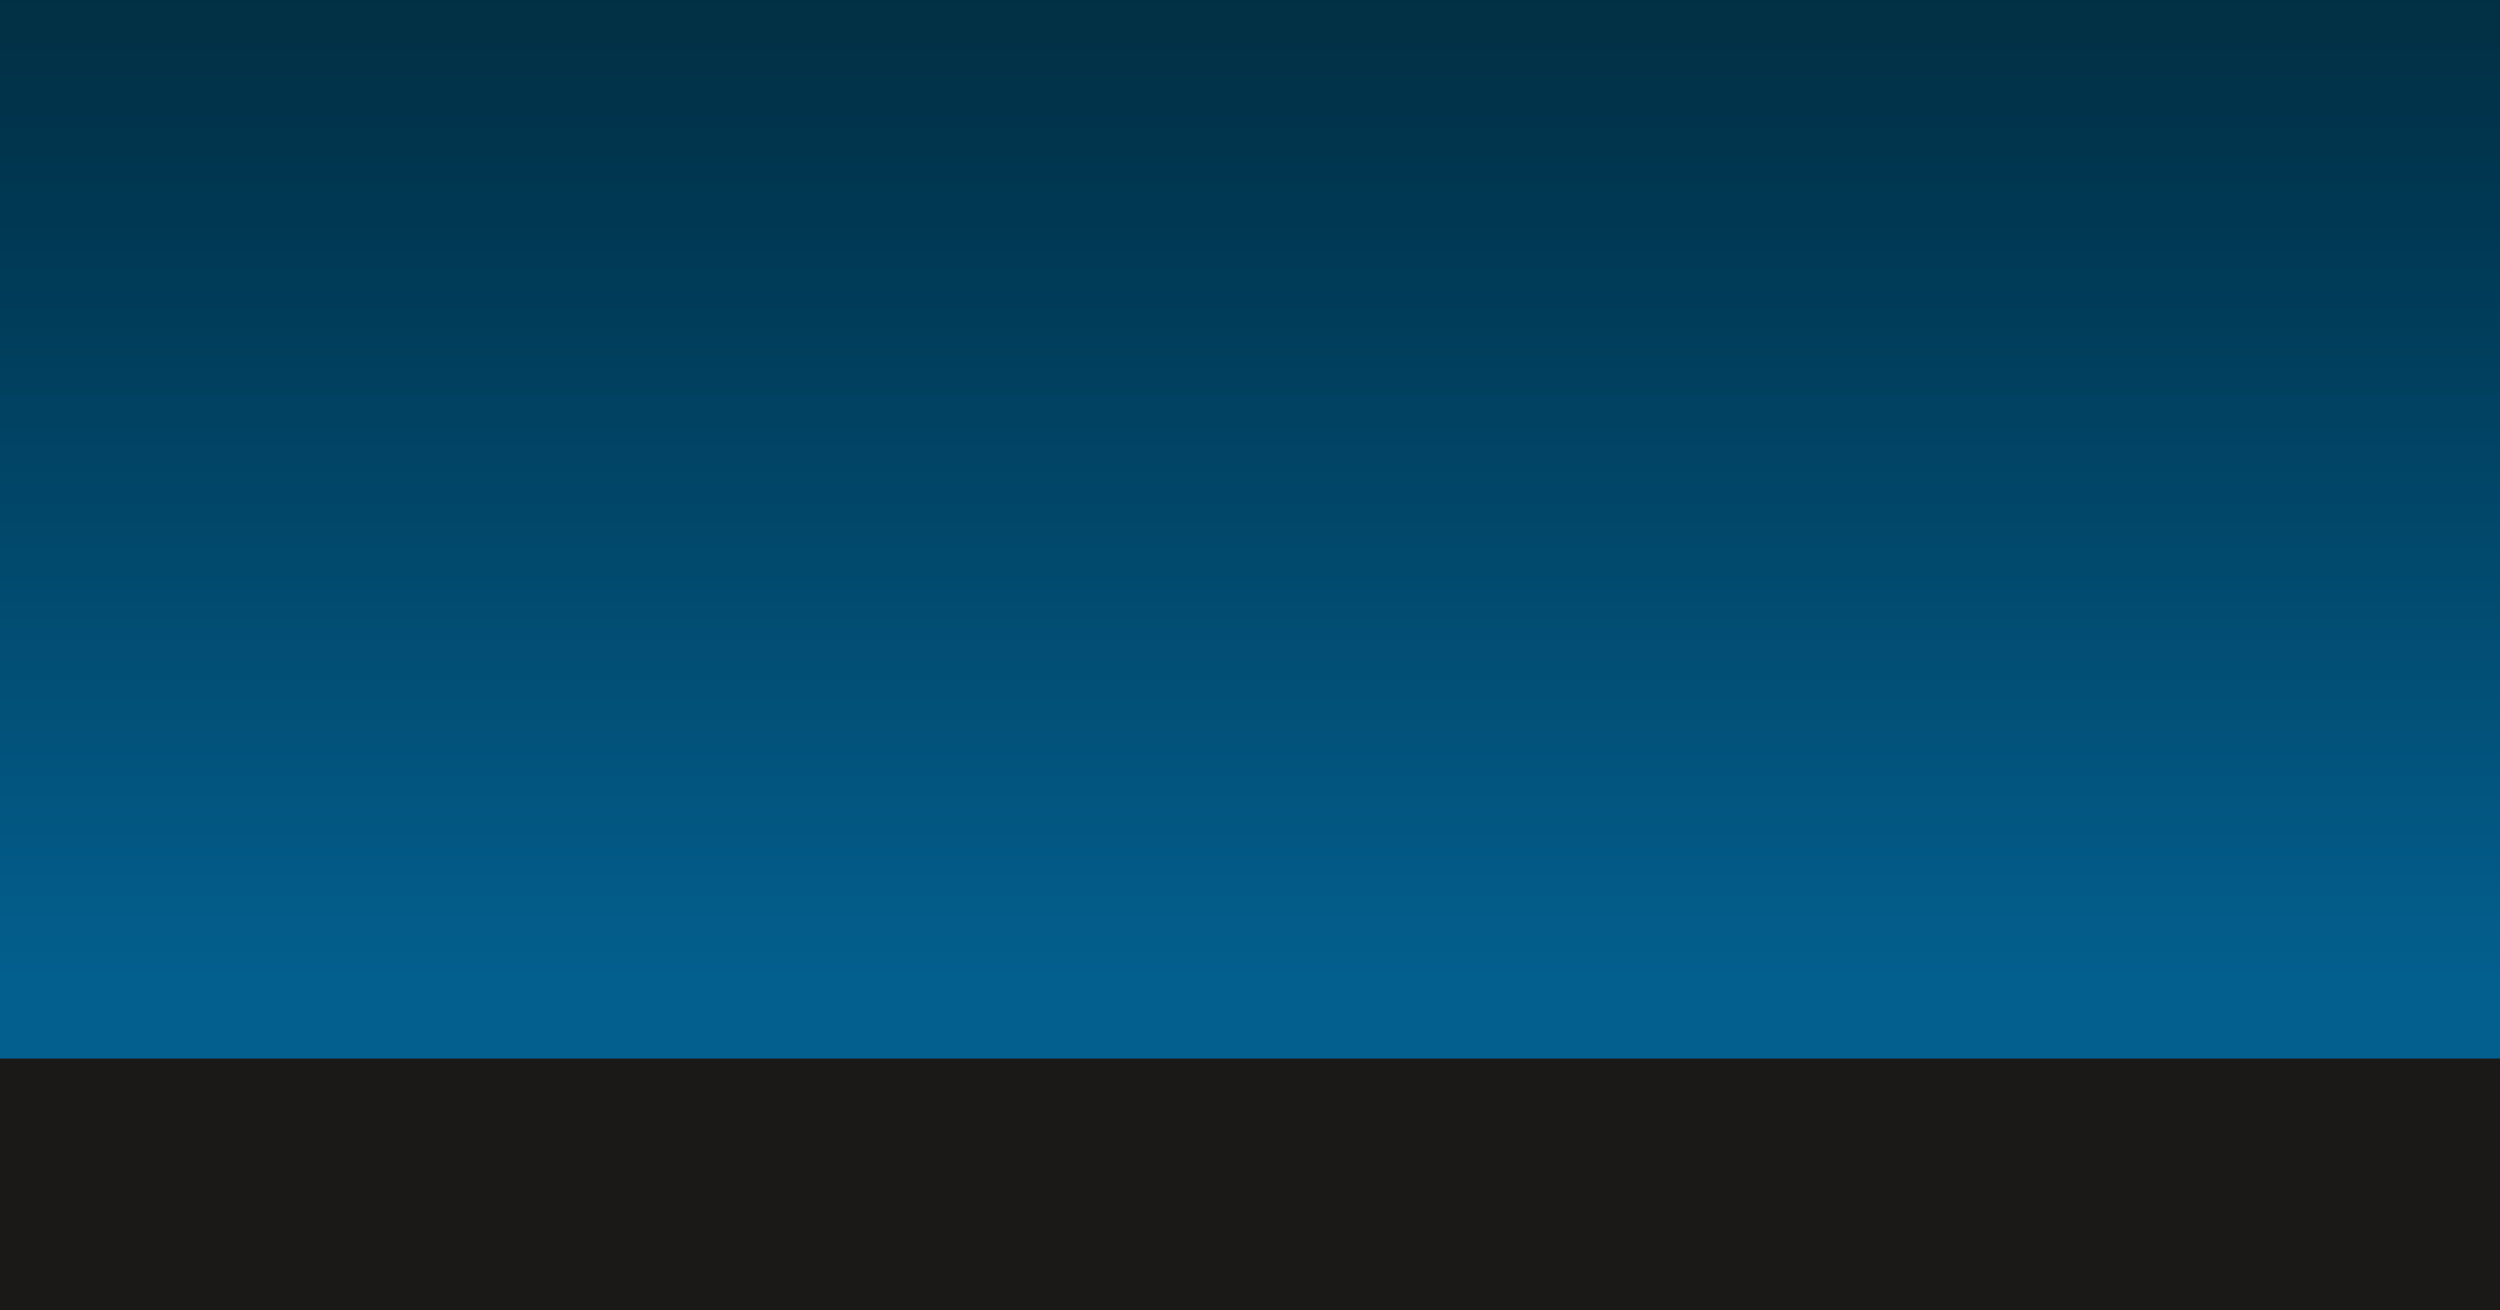
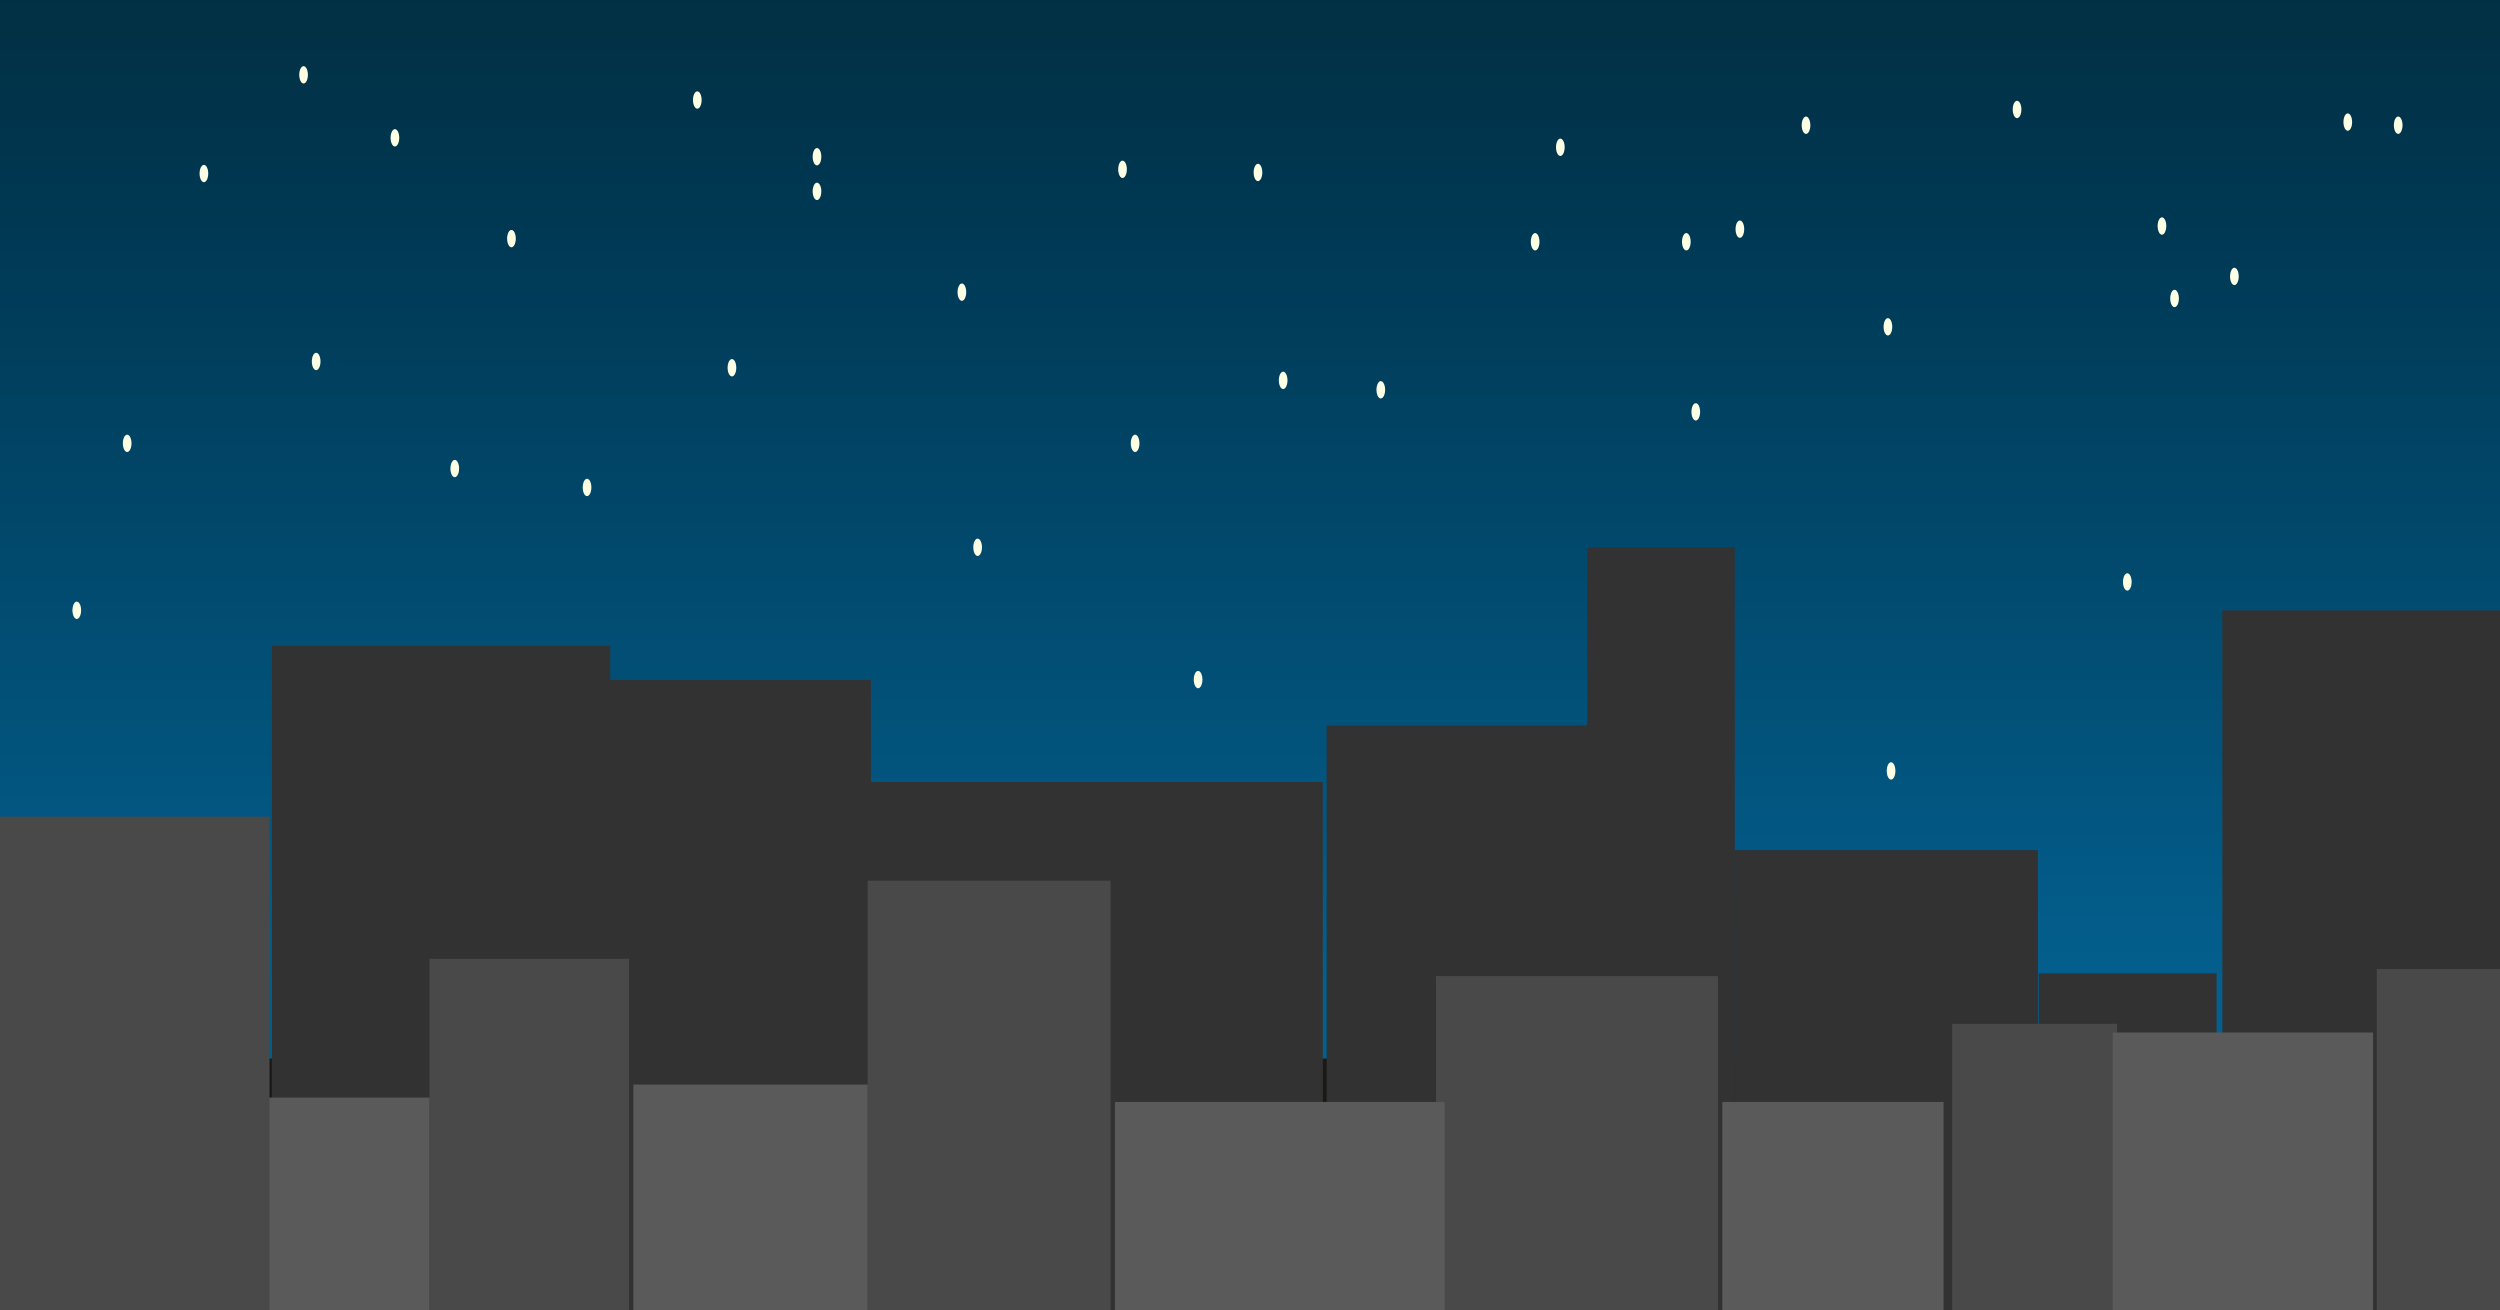
<svg xmlns="http://www.w3.org/2000/svg" xmlns:xlink="http://www.w3.org/1999/xlink" viewBox="0 0 210 110" version="1.1" id="svg1">
  <defs id="defs1">
    <linearGradient id="linearGradient1">
-       <stop stop-color="#05222a" stop-opacity="1" offset="0.189" id="stop1" />
-       <stop stop-color="#003853" stop-opacity="1" offset="0.539" id="stop3" />
-       <stop stop-color="#035f8e" stop-opacity="1" offset="1" id="stop2" />
+       <stop stop-color="#05222a" stop-opacity="1;" offset="0.189" id="stop1" />
+       <stop stop-color="#003853" stop-opacity="1;" offset="0.539" id="stop3" />
+       <stop stop-color="#035f8e" stop-opacity="1;" offset="1" id="stop2" />
    </linearGradient>
    <linearGradient xlink:href="#linearGradient1" id="linearGradient2" x1="106.956" y1="-56.302" x2="106.956" y2="82.54" gradientUnits="userSpaceOnUse" />
  </defs>
  <g id="layer1">
-     <rect fill="url(#linearGradient2)" stroke-width="0.265" id="rect1" width="221.566" height="94.748" x="-4.373" y="-2.551" />
-     <rect fill="#1a1917" stroke-width="0.265" id="rect3" width="233.591" height="24.416" x="-7.653" y="88.918" />
+     <rect fill="url(#linearGradient2)" strokeWidth="0.265" id="rect1" width="221.566" height="94.748" x="-4.373" y="-2.551" />
+     <rect fill="#1a1917" strokeWidth="0.265" id="rect3" width="233.591" height="24.416" x="-7.653" y="88.918" />
+     <rect fill="#323232" fill-opacity="1" strokeWidth="0.452" id="rect13-8" width="28.425" height="61.951" x="186.677" y="51.276" />
+     <rect fill="#323232" fill-opacity="1" strokeWidth="0.234" id="rect13-8-2" width="14.941" height="31.704" x="171.253" y="81.756" />
+     <rect fill="#323232" fill-opacity="1" strokeWidth="0.349" id="rect13-8-4" width="25.509" height="41.179" x="145.678" y="71.413" />
+     <rect fill="#323232" fill-opacity="1" strokeWidth="0.311" id="rect13-8-8" width="12.39" height="67.417" x="133.327" y="45.988" />
+     <rect fill="#323232" fill-opacity="1" strokeWidth="0.367" id="rect13-8-1" width="22.229" height="52.112" x="111.437" y="60.939" />
+     <rect fill="#323232" fill-opacity="1" strokeWidth="0.461" id="rect13-8-88" width="38.628" height="47.374" x="72.488" y="65.681" />
+     <rect fill="#323232" fill-opacity="1" strokeWidth="0.381" id="rect13-8-7" width="22.594" height="55.391" x="50.563" y="57.105" />
+     <rect fill="#323232" fill-opacity="1" strokeWidth="0.436" id="rect13-8-3" width="28.425" height="57.578" x="22.837" y="54.249" />
+     <rect fill="#494949" fill-opacity="1" strokeWidth="0.265" id="rect4" width="25.509" height="43.366" x="-3.644" y="70.697" />
+     <rect fill="#494949" fill-opacity="1" strokeWidth="0.194" id="rect5" width="16.763" height="33.162" x="36.077" y="80.536" />
+     <rect fill="#494949" fill-opacity="1" strokeWidth="0.194" id="rect5-0" width="16.763" height="33.162" x="199.647" y="81.397" />
+     <rect fill="#494949" fill-opacity="1" strokeWidth="0.265" id="rect6" width="20.407" height="40.086" x="72.883" y="73.977" />
+     <rect fill="#494949" fill-opacity="1" strokeWidth="0.265" id="rect7" width="23.687" height="31.704" x="120.622" y="81.994" />
+     <rect fill="#494949" fill-opacity="1" strokeWidth="0.265" id="rect8" width="13.848" height="28.06" x="163.988" y="86.002" />
+     <rect fill="#5a5a5a" fill-opacity="1" strokeWidth="0.152" id="rect9" width="14.577" height="22.229" x="21.501" y="92.198" />
+     <rect fill="#5a5a5a" fill-opacity="1" strokeWidth="0.265" id="rect10" width="19.679" height="22.594" x="53.205" y="91.104" />
+     <rect fill="#5a5a5a" fill-opacity="1" strokeWidth="0.265" id="rect11" width="27.696" height="20.772" x="93.655" y="92.562" />
+     <rect fill="#5a5a5a" fill-opacity="1" strokeWidth="0.265" id="rect12" width="18.585" height="21.501" x="144.674" y="92.562" />
+     <rect fill="#5a5a5a" fill-opacity="1" strokeWidth="0.265" id="rect13" width="21.865" height="27.696" x="177.471" y="86.731" />
+     <rect fill="#494949" fill-opacity="1" strokeWidth="0.381" id="rect13-8-73" width="28.425" height="44.094" x="-5.785" y="68.596" />
+     <ellipse fill="#fdffe4" fill-opacity="1" strokeWidth="0.265" id="path13" cx="17.128" cy="14.577" rx="0.364" ry="0.729" />
+     <ellipse fill="#fdffe4" fill-opacity="1" strokeWidth="0.265" id="path13-5" cx="68.627" cy="13.164" rx="0.364" ry="0.729" />
+     <ellipse fill="#fdffe4" fill-opacity="1" strokeWidth="0.265" id="path13-9" cx="128.952" cy="20.308" rx="0.364" ry="0.729" />
+     <ellipse fill="#fdffe4" fill-opacity="1" strokeWidth="0.265" id="path13-4" cx="182.662" cy="25.071" rx="0.364" ry="0.729" />
+     <ellipse fill="#fdffe4" fill-opacity="1" strokeWidth="0.265" id="path13-92" cx="95.35" cy="37.241" rx="0.364" ry="0.729" />
+     <ellipse fill="#fdffe4" fill-opacity="1" strokeWidth="0.265" id="path13-3" cx="94.292" cy="14.223" rx="0.364" ry="0.729" />
+     <ellipse fill="#fdffe4" fill-opacity="1" strokeWidth="0.265" id="path13-38" cx="158.585" cy="27.452" rx="0.364" ry="0.729" />
+     <ellipse fill="#fdffe4" fill-opacity="1" strokeWidth="0.265" id="path13-0" cx="61.483" cy="30.891" rx="0.364" ry="0.729" />
+     <ellipse fill="#fdffe4" fill-opacity="1" strokeWidth="0.265" id="path13-98" cx="26.558" cy="30.362" rx="0.364" ry="0.729" />
+     <ellipse fill="#fdffe4" fill-opacity="1" strokeWidth="0.265" id="path13-2" cx="42.962" cy="20.043" rx="0.364" ry="0.729" />
+     <ellipse fill="#fdffe4" fill-opacity="1" strokeWidth="0.265" id="path13-90" cx="49.312" cy="40.945" rx="0.364" ry="0.729" />
+     <ellipse fill="#fdffe4" fill-opacity="1" strokeWidth="0.265" id="path13-58" cx="107.785" cy="31.95" rx="0.364" ry="0.729" />
+     <ellipse fill="#fdffe4" fill-opacity="1" strokeWidth="0.265" id="path13-42" cx="100.641" cy="57.085" rx="0.364" ry="0.729" />
+     <ellipse fill="#fdffe4" fill-opacity="1" strokeWidth="0.265" id="path13-26" cx="158.85" cy="64.758" rx="0.364" ry="0.729" />
+     <ellipse fill="#fdffe4" fill-opacity="1" strokeWidth="0.265" id="path13-24" cx="178.694" cy="48.883" rx="0.364" ry="0.729" />
+     <ellipse fill="#fdffe4" fill-opacity="1" strokeWidth="0.265" id="path13-21" cx="197.214" cy="10.254" rx="0.364" ry="0.729" />
+     <ellipse fill="#fdffe4" fill-opacity="1" strokeWidth="0.265" id="path13-6" cx="169.433" cy="9.196" rx="0.364" ry="0.729" />
+     <ellipse fill="#fdffe4" fill-opacity="1" strokeWidth="0.265" id="path13-20" cx="142.446" cy="34.596" rx="0.364" ry="0.729" />
+     <ellipse fill="#fdffe4" fill-opacity="1" strokeWidth="0.265" id="path13-53" cx="82.121" cy="45.973" rx="0.364" ry="0.729" />
+     <ellipse fill="#fdffe4" fill-opacity="1" strokeWidth="0.265" id="path13-586" cx="80.798" cy="24.541" rx="0.364" ry="0.729" />
+     <ellipse fill="#fdffe4" fill-opacity="1" strokeWidth="0.265" id="path13-29" cx="6.45" cy="51.264" rx="0.364" ry="0.729" />
+     <ellipse fill="#fdffe4" fill-opacity="1" strokeWidth="0.265" id="path13-69" cx="10.683" cy="37.241" rx="0.364" ry="0.729" />
+     <ellipse fill="#fdffe4" fill-opacity="1" strokeWidth="0.265" id="path13-54" cx="38.2" cy="39.358" rx="0.364" ry="0.729" />
+     <ellipse fill="#fdffe4" fill-opacity="1" strokeWidth="0.265" id="path13-50" cx="33.173" cy="11.577" rx="0.364" ry="0.729" />
+     <ellipse fill="#fdffe4" fill-opacity="1" strokeWidth="0.265" id="path13-39" cx="25.5" cy="6.285" rx="0.364" ry="0.729" />
+     <ellipse fill="#fdffe4" fill-opacity="1" strokeWidth="0.265" id="path13-97" cx="58.573" cy="8.402" rx="0.364" ry="0.729" />
+     <ellipse fill="#fdffe4" fill-opacity="1" strokeWidth="0.265" id="path13-57" cx="68.627" cy="16.075" rx="0.364" ry="0.729" />
+     <ellipse fill="#fdffe4" fill-opacity="1" strokeWidth="0.265" id="path13-8" cx="115.987" cy="32.743" rx="0.364" ry="0.729" />
+     <ellipse fill="#fdffe4" fill-opacity="1" strokeWidth="0.265" id="path13-41" cx="146.15" cy="19.25" rx="0.364" ry="0.729" />
+     <ellipse fill="#fdffe4" fill-opacity="1" strokeWidth="0.265" id="path13-33" cx="181.604" cy="18.985" rx="0.364" ry="0.729" />
+     <ellipse fill="#fdffe4" fill-opacity="1" strokeWidth="0.265" id="path13-61" cx="201.448" cy="10.518" rx="0.364" ry="0.729" />
+     <ellipse fill="#fdffe4" fill-opacity="1" strokeWidth="0.265" id="path13-14" cx="187.689" cy="23.218" rx="0.364" ry="0.729" />
+     <ellipse fill="#fdffe4" fill-opacity="1" strokeWidth="0.265" id="path13-15" cx="141.652" cy="20.308" rx="0.364" ry="0.729" />
+     <ellipse fill="#fdffe4" fill-opacity="1" strokeWidth="0.265" id="path13-49" cx="105.669" cy="14.487" rx="0.364" ry="0.729" />
+     <ellipse fill="#fdffe4" fill-opacity="1" strokeWidth="0.265" id="path13-44" cx="131.069" cy="12.371" rx="0.364" ry="0.729" />
+     <ellipse fill="#fdffe4" fill-opacity="1" strokeWidth="0.265" id="path13-63" cx="151.706" cy="10.518" rx="0.364" ry="0.729" />
  </g>
</svg>
